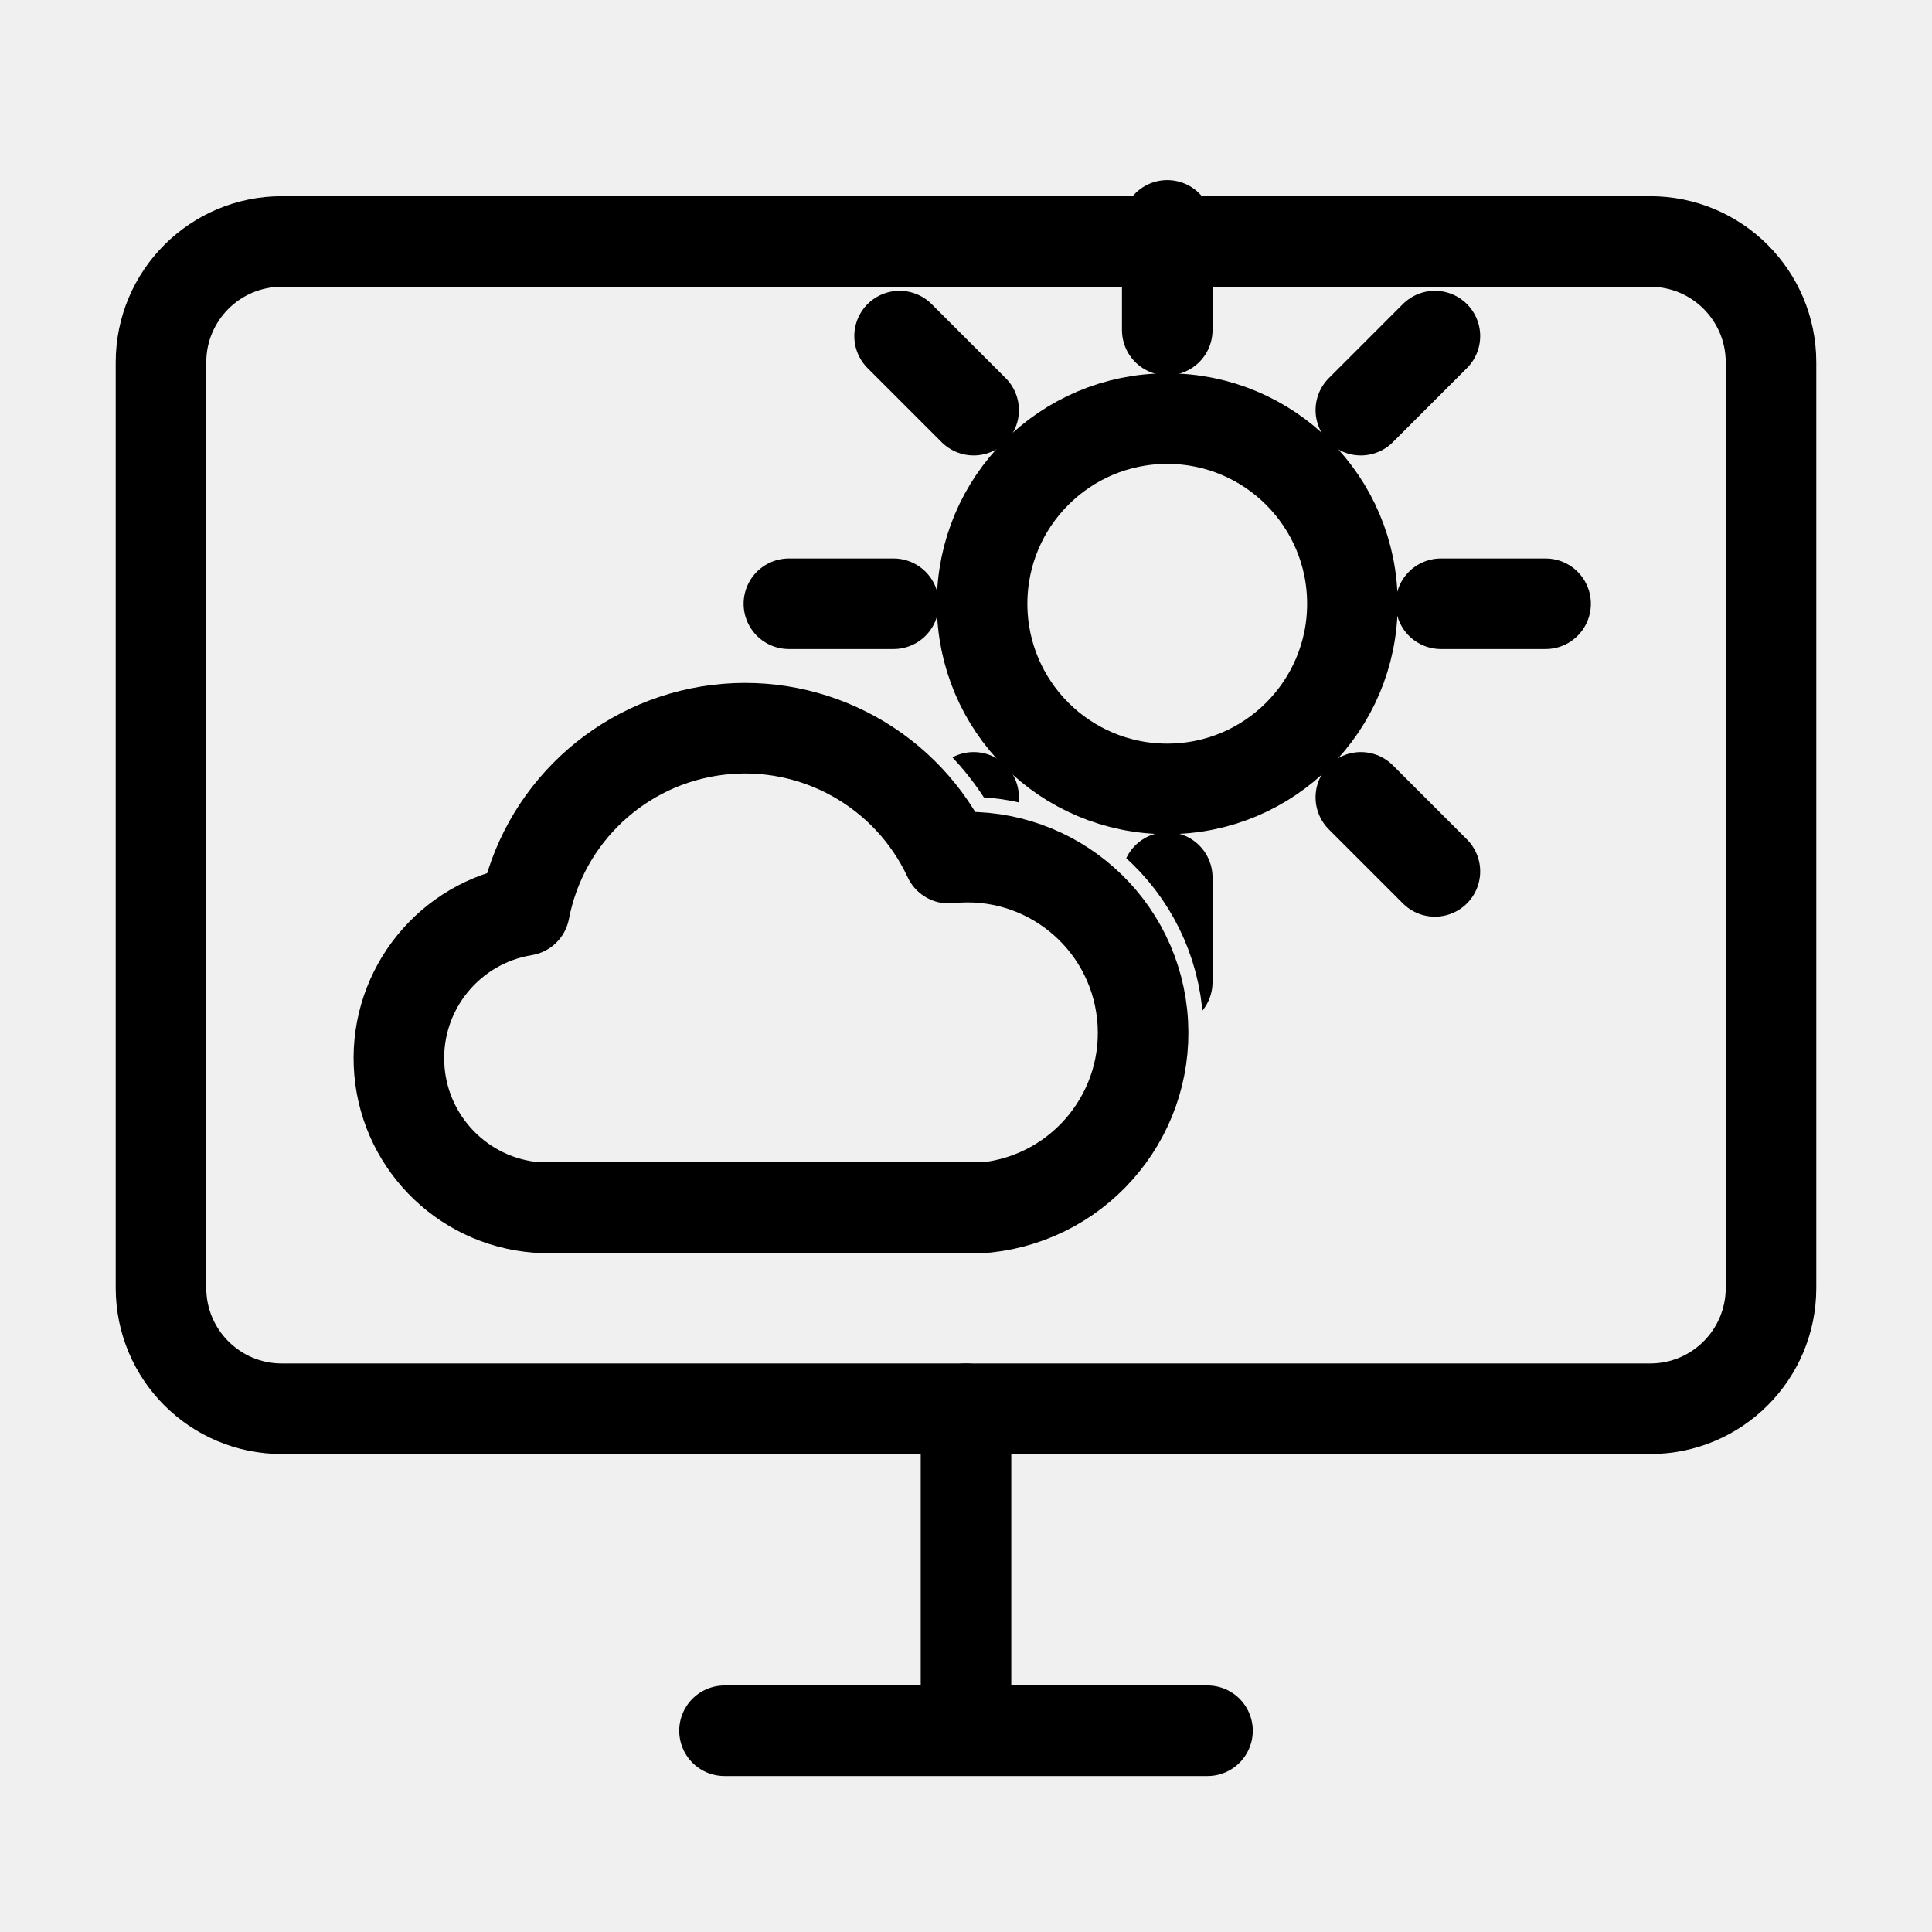
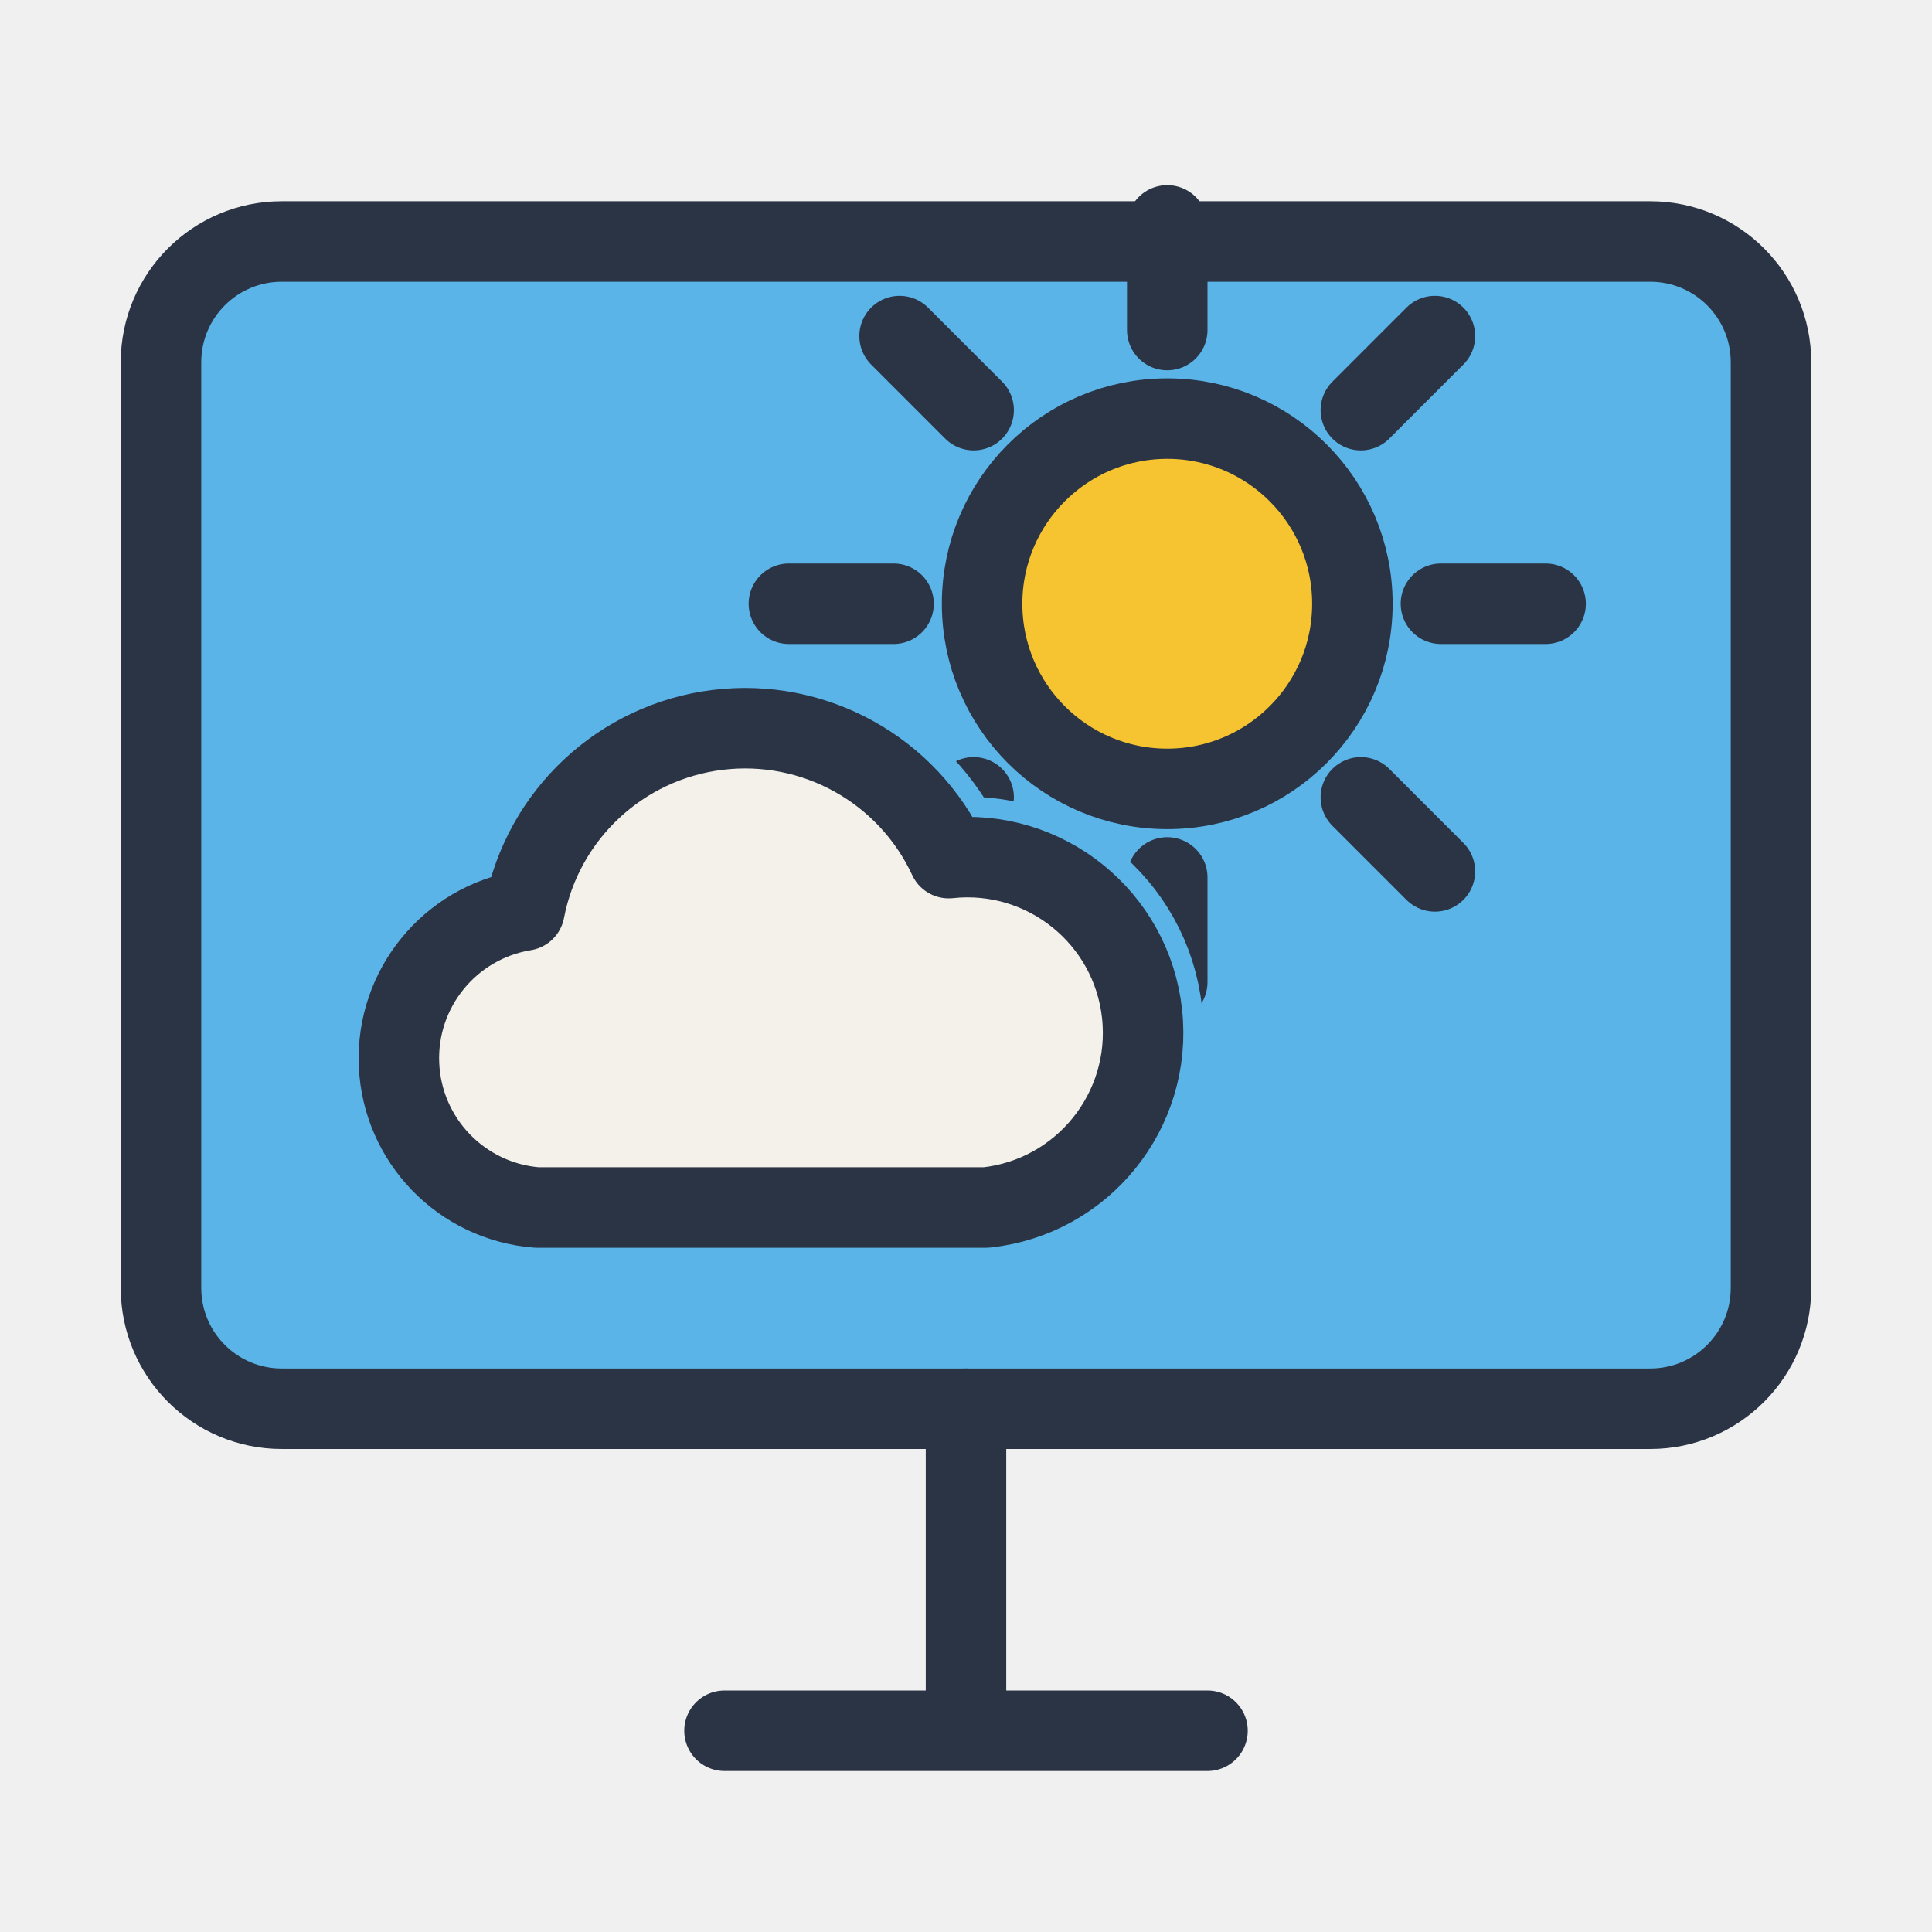
- <svg xmlns="http://www.w3.org/2000/svg" viewBox="0 0 48 48" fill="none" stroke="#000" stroke-width="2.25" stroke-linecap="round" stroke-linejoin="round">
+ <svg xmlns="http://www.w3.org/2000/svg" viewBox="0 0 48 48" fill="none" stroke="#2b3445" stroke-width="2" stroke-linecap="round" stroke-linejoin="round">
+   <g stroke="none">
+     <rect x="4" y="6" width="40" height="29" rx="3" fill="#5bb4e8" stroke="none" />
+     <defs>
+       <mask id="f">
+         <rect width="48" height="48" fill="#fff" />
+         <path d="M13.34 30 A3.72 3.72 0 0 1 13.03 22.62 A5.58 5.58 0 0 1 23.57 21.32 A4.34 4.34 0 0 1 24.5 30Z" fill="#000" stroke="#000" stroke-width="3" />
+       </mask>
+     </defs>
+     <g mask="url(#f)">
+       <circle cx="29" cy="15" r="4.6" fill="#f6c431" stroke="none" />
+     </g>
+     <path d="M13.34 30 A3.72 3.72 0 0 1 13.03 22.62 A5.58 5.58 0 0 1 23.57 21.32 A4.34 4.34 0 0 1 24.5 30Z" fill="#f4f1ea" stroke="none" />
+   </g>
  <rect x="4" y="6" width="40" height="29" rx="3" fill="none" />
  <path d="M18 43 H30 M24 35 V43" />
  <defs>
    <mask id="f">
      <rect width="48" height="48" fill="#fff" />
-       <path d="M13.34 30 A3.72 3.72 0 0 1 13.03 22.62 A5.58 5.58 0 0 1 23.57 21.32 A4.34 4.34 0 0 1 24.5 30Z" fill="#000" stroke="#000" stroke-width="3" />
+       <path d="M13.34 30 A3.72 3.72 0 0 1 13.03 22.62 A5.58 5.58 0 0 1 23.57 21.32 A4.34 4.34 0 0 1 24.5 30Z" fill="#2b3445" stroke="#2b3445" stroke-width="3" />
    </mask>
  </defs>
  <g mask="url(#f)">
    <circle cx="29" cy="15" r="4.6" fill="none" />
    <path d="M29,8.2L29,5.6" />
    <path d="M33.81,10.19L35.65,8.35" />
    <path d="M35.8,15L38.4,15" />
    <path d="M33.81,19.81L35.65,21.65" />
    <path d="M29,21.8L29,24.4" />
    <path d="M24.19,19.81L22.35,21.65" />
    <path d="M22.2,15L19.6,15" />
    <path d="M24.19,10.19L22.35,8.35" />
  </g>
  <path d="M13.34 30 A3.72 3.72 0 0 1 13.03 22.62 A5.58 5.58 0 0 1 23.57 21.32 A4.34 4.34 0 0 1 24.5 30Z" fill="none" />
</svg>
